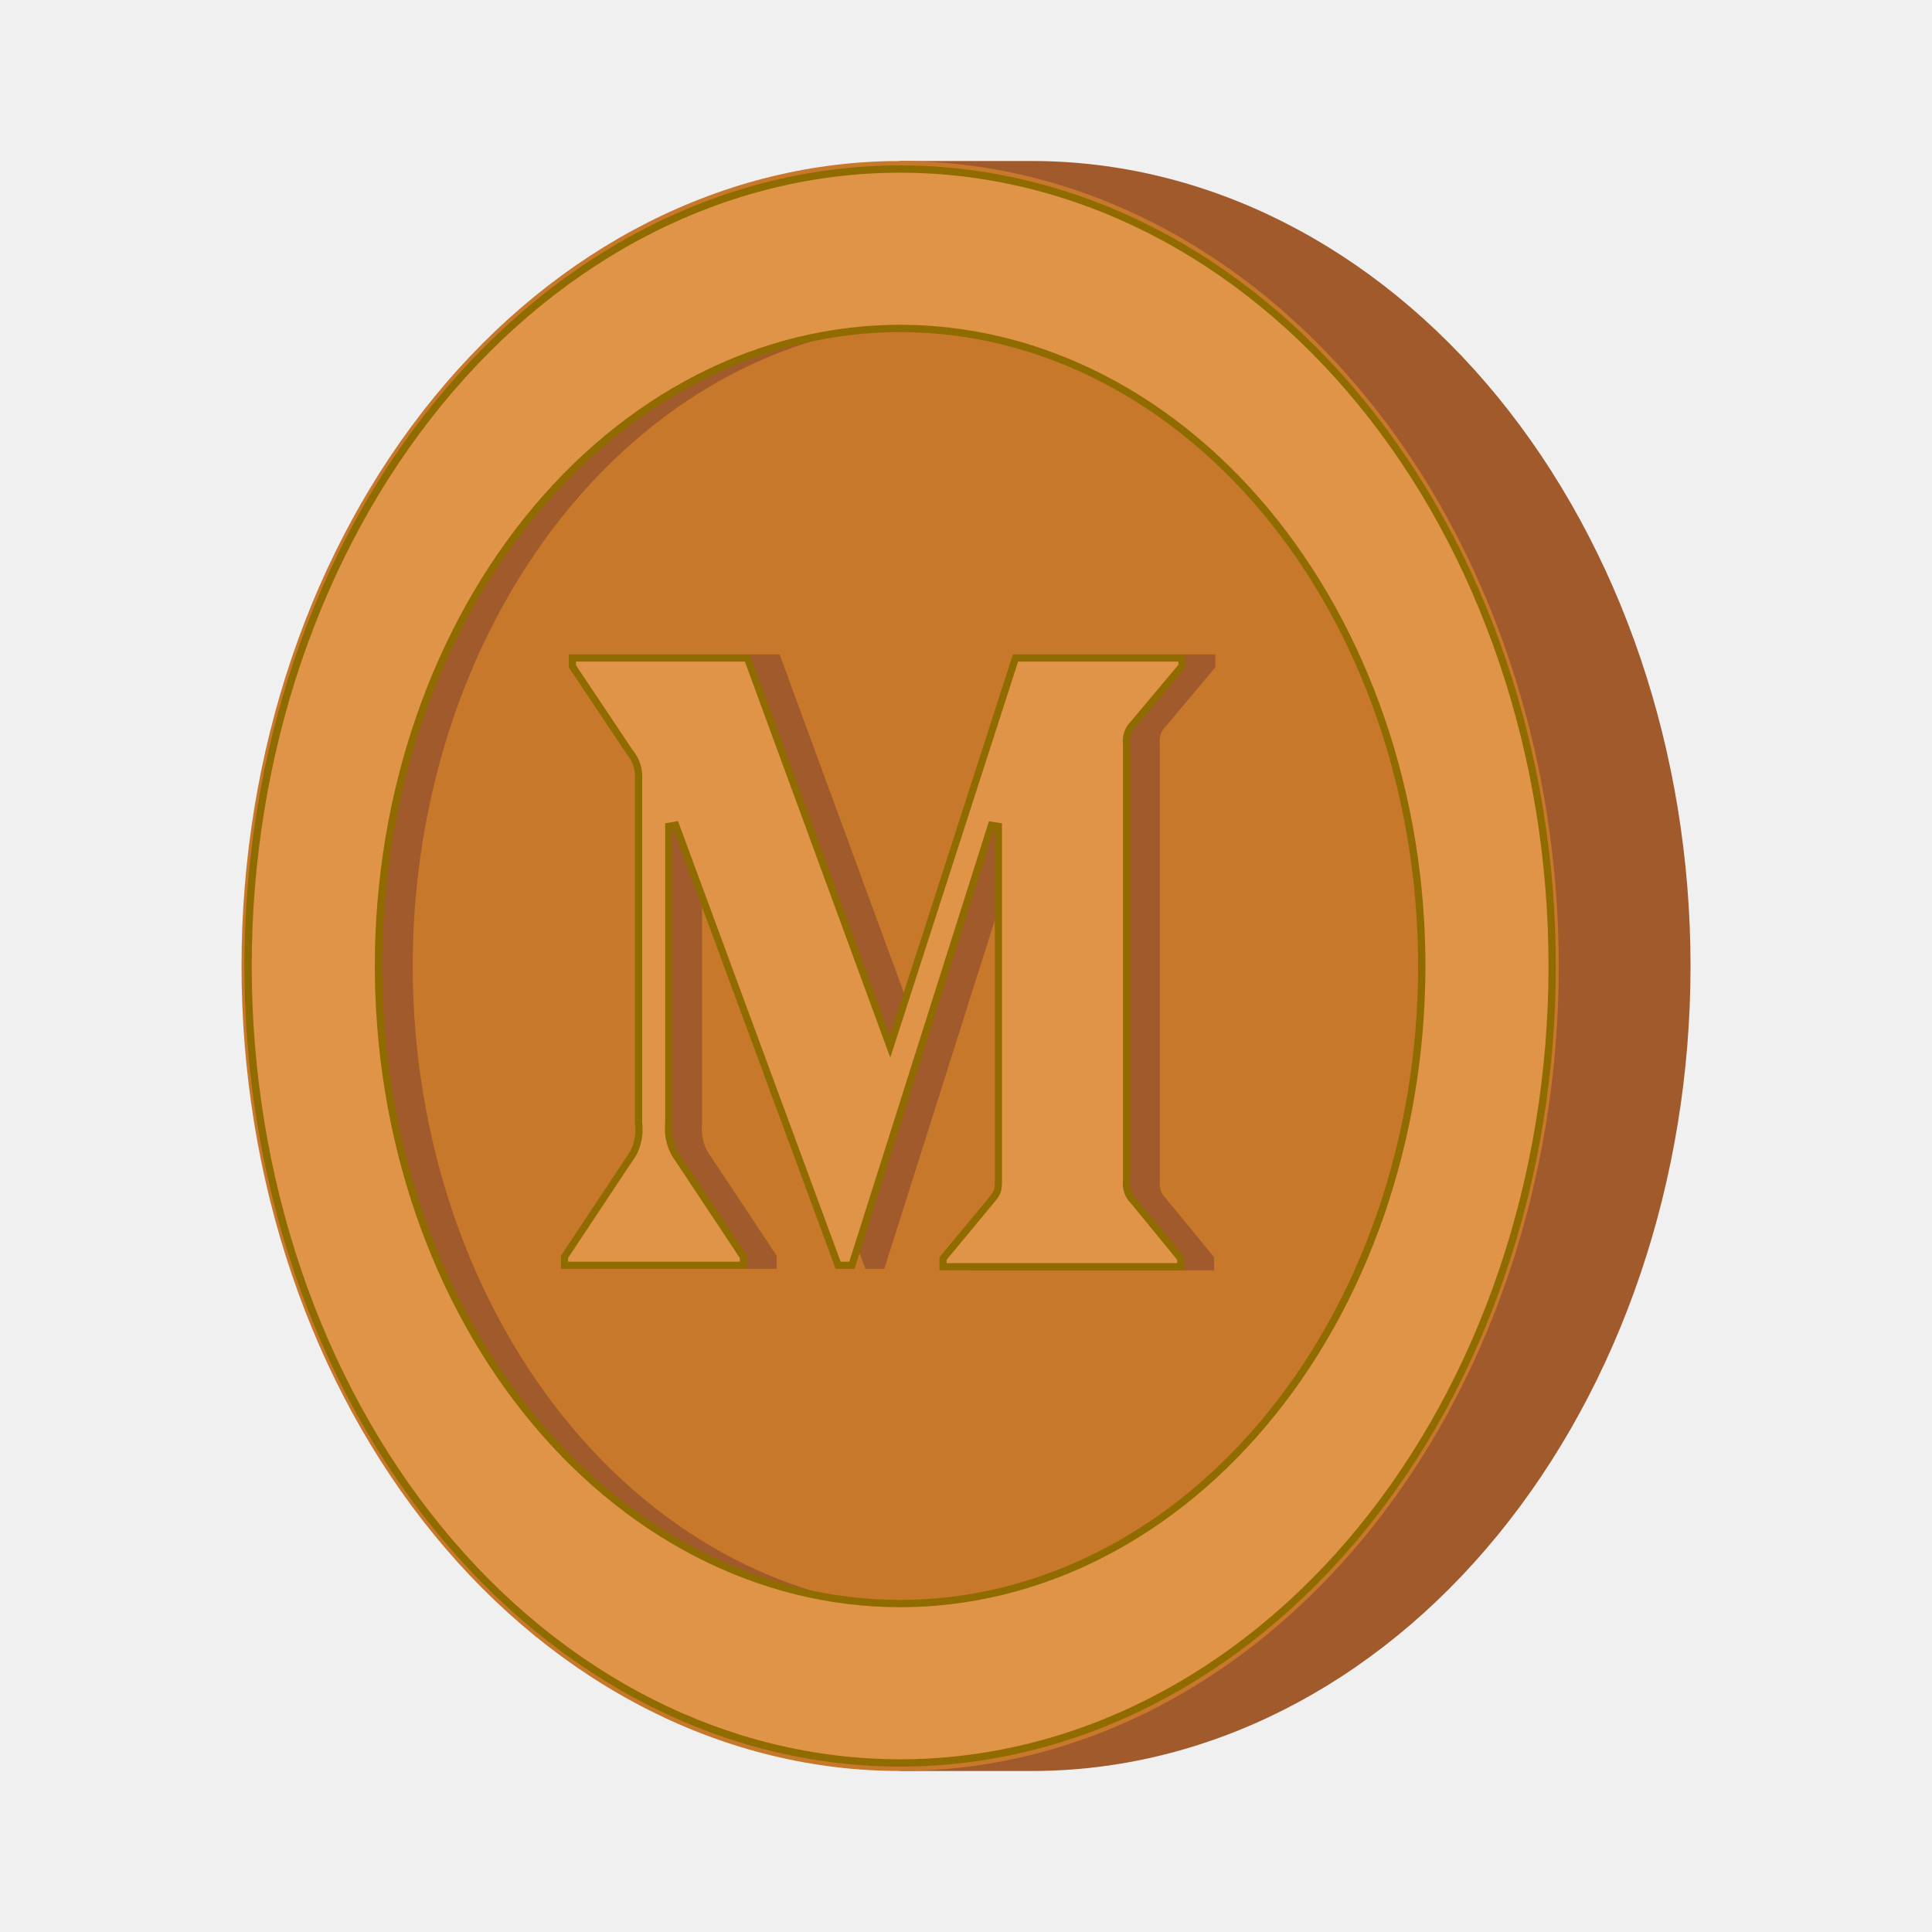
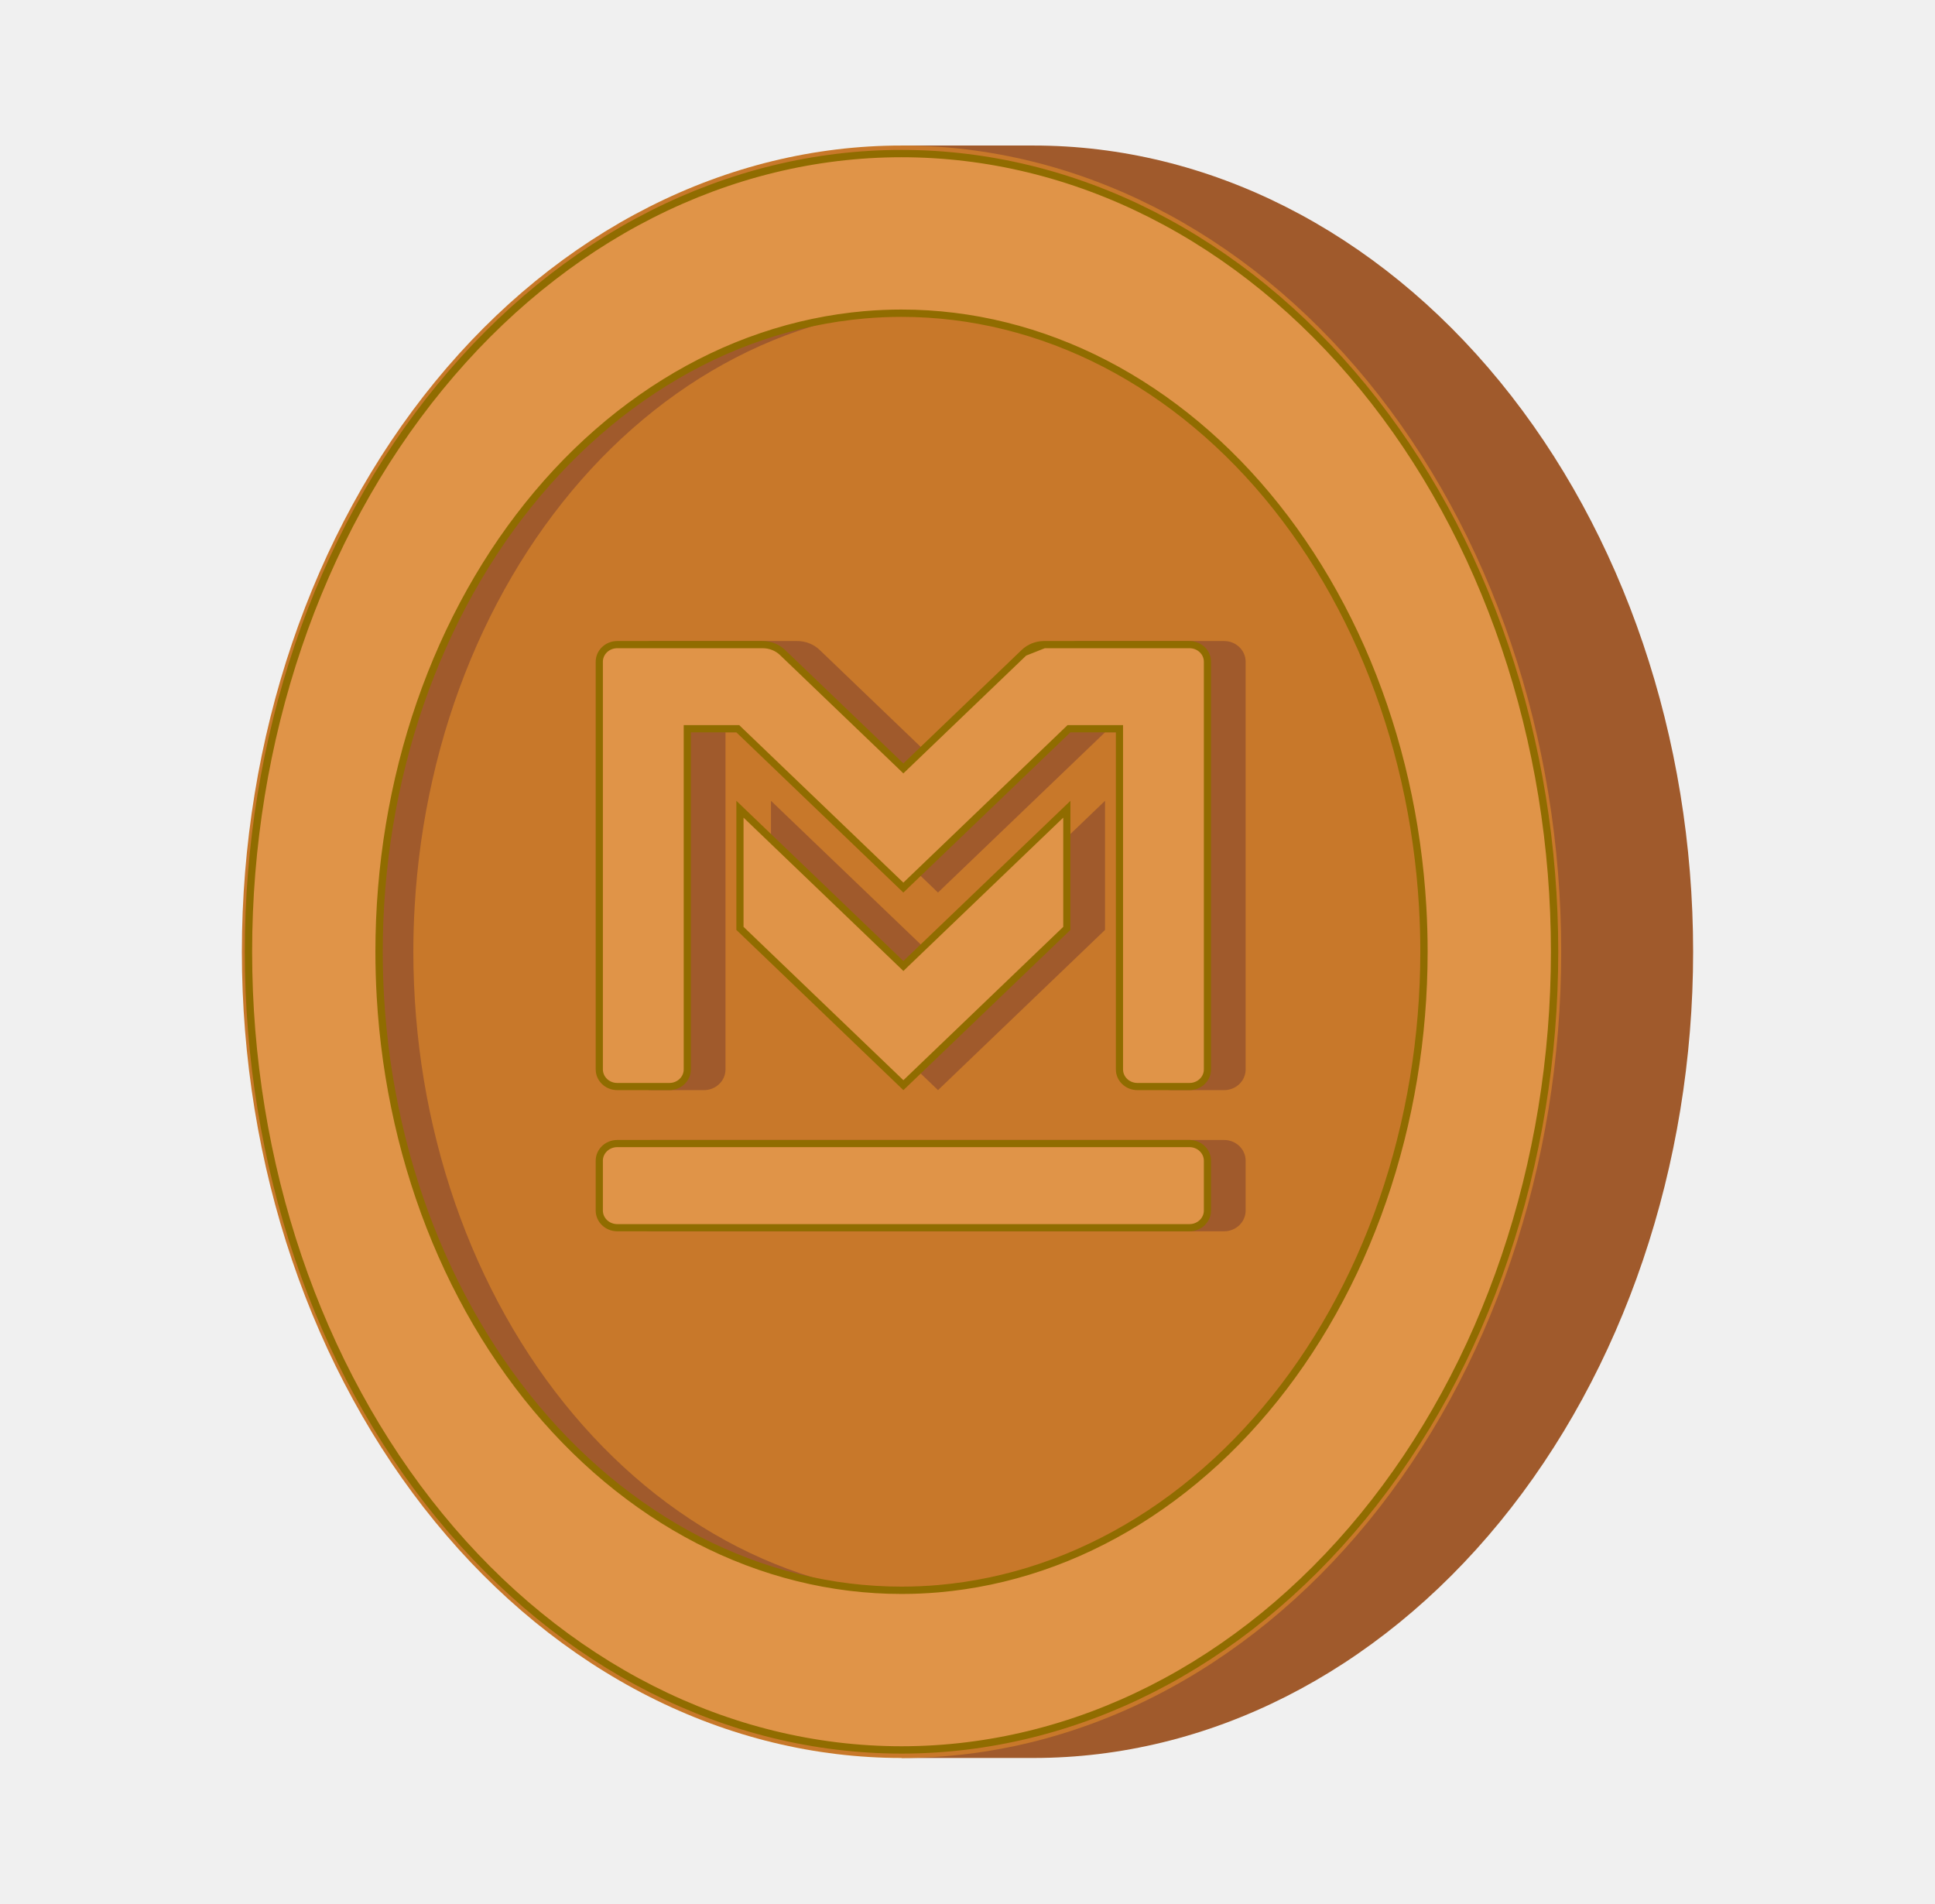
- <svg xmlns="http://www.w3.org/2000/svg" width="62" height="62" viewBox="0 0 62 62" fill="none">
-   <g clip-path="url(#clip0)">
-     <g clip-path="url(#clip1)">
-       <path d="M28.887 5.167V5.717C24.118 6.907 19.83 10.072 16.75 14.679C13.669 19.285 11.983 25.05 11.978 31C11.978 36.954 13.661 42.726 16.743 47.337C19.824 51.95 24.114 55.119 28.887 56.31V56.833H33.114C38.72 56.833 44.096 54.112 48.06 49.267C52.024 44.422 54.251 37.852 54.251 31C54.251 24.149 52.024 17.578 48.06 12.733C44.096 7.888 38.72 5.167 33.114 5.167L28.887 5.167Z" fill="#A05A2C" />
-       <path d="M50.023 31C50.023 34.393 49.477 37.752 48.414 40.886C47.352 44.02 45.795 46.868 43.833 49.267C41.87 51.666 39.54 53.569 36.976 54.867C34.411 56.165 31.663 56.833 28.887 56.833C26.111 56.833 23.363 56.165 20.799 54.867C18.234 53.569 15.904 51.666 13.941 49.267C11.979 46.868 10.422 44.02 9.36 40.886C8.297 37.752 7.751 34.393 7.751 31C7.751 24.149 9.978 17.578 13.941 12.733C17.905 7.888 23.281 5.167 28.887 5.167C34.493 5.167 39.869 7.888 43.833 12.733C47.797 17.578 50.023 24.149 50.023 31Z" fill="#C8782A" />
-       <path d="M20.981 7.75C17.4 9.858 14.378 13.158 12.262 17.271C10.145 21.383 9.021 26.142 9.017 31C9.023 35.861 10.15 40.621 12.27 44.734C14.39 48.847 17.416 52.145 21.001 54.25H30.153V51.667C29.754 51.667 29.355 51.649 28.957 51.615C28.395 51.566 27.835 51.483 27.279 51.366C26.724 51.249 26.174 51.098 25.63 50.913C25.087 50.729 24.552 50.512 24.026 50.262C23.501 50.013 22.986 49.731 22.484 49.418C21.981 49.106 21.492 48.763 21.017 48.391C20.543 48.018 20.084 47.617 19.643 47.189C19.201 46.761 18.777 46.305 18.373 45.825C17.968 45.345 17.584 44.841 17.221 44.314C16.858 43.787 16.516 43.238 16.198 42.669C15.88 42.1 15.585 41.513 15.314 40.908C15.044 40.303 14.799 39.683 14.579 39.048C14.36 38.413 14.166 37.766 14 37.107C13.833 36.449 13.693 35.781 13.581 35.106C13.469 34.431 13.385 33.749 13.329 33.063C13.273 32.378 13.244 31.689 13.244 31C13.244 30.512 13.258 30.025 13.287 29.538C13.327 28.851 13.395 28.166 13.49 27.487C13.586 26.808 13.71 26.136 13.861 25.472C14.011 24.808 14.189 24.153 14.393 23.511C14.598 22.869 14.828 22.24 15.084 21.626C15.34 21.012 15.62 20.414 15.925 19.834C16.23 19.254 16.558 18.693 16.908 18.153C17.259 17.614 17.631 17.096 18.024 16.601C18.416 16.107 18.829 15.637 19.26 15.193C19.692 14.749 20.141 14.332 20.606 13.943C21.071 13.554 21.552 13.194 22.047 12.863C22.542 12.533 23.049 12.233 23.569 11.965C24.088 11.696 24.618 11.46 25.157 11.256C25.695 11.053 26.242 10.882 26.794 10.745C27.347 10.608 27.904 10.505 28.465 10.437C29.026 10.368 29.59 10.333 30.153 10.333V7.75H20.981Z" fill="#A05A2C" />
-       <path d="M28.886 5.425C23.337 5.425 18.014 8.12 14.09 12.916C10.166 17.712 7.961 24.217 7.961 31C7.961 37.783 10.166 44.288 14.09 49.084C18.014 53.88 23.337 56.575 28.886 56.575C34.436 56.575 39.758 53.88 43.682 49.084C47.607 44.288 49.811 37.783 49.811 31C49.811 27.642 49.27 24.316 48.218 21.213C47.167 18.11 45.626 15.291 43.682 12.916C41.739 10.541 39.433 8.657 36.894 7.372C34.355 6.087 31.634 5.425 28.886 5.425ZM28.886 10.54C29.444 10.54 30.002 10.574 30.557 10.642C31.113 10.71 31.665 10.812 32.212 10.948C32.759 11.083 33.3 11.252 33.833 11.454C34.366 11.655 34.891 11.889 35.405 12.155C35.919 12.421 36.422 12.718 36.912 13.045C37.401 13.372 37.878 13.729 38.338 14.114C38.799 14.499 39.243 14.912 39.67 15.351C40.097 15.791 40.506 16.256 40.895 16.745C41.284 17.235 41.652 17.747 41.999 18.282C42.346 18.816 42.671 19.371 42.972 19.945C43.274 20.52 43.552 21.112 43.805 21.72C44.058 22.328 44.286 22.951 44.489 23.586C44.691 24.222 44.867 24.87 45.016 25.527C45.165 26.184 45.288 26.85 45.383 27.522C45.477 28.195 45.545 28.872 45.584 29.553C45.612 30.035 45.626 30.517 45.626 31C45.626 31.682 45.598 32.364 45.542 33.043C45.487 33.721 45.403 34.396 45.292 35.065C45.182 35.733 45.043 36.395 44.878 37.046C44.714 37.698 44.522 38.339 44.305 38.968C44.087 39.596 43.844 40.211 43.577 40.809C43.309 41.408 43.017 41.99 42.702 42.553C42.387 43.116 42.049 43.659 41.69 44.181C41.33 44.703 40.949 45.202 40.549 45.677C40.149 46.152 39.729 46.603 39.292 47.027C38.855 47.451 38.401 47.848 37.931 48.217C37.461 48.585 36.977 48.925 36.479 49.234C35.982 49.544 35.472 49.822 34.952 50.07C34.432 50.317 33.902 50.532 33.364 50.714C32.826 50.897 32.282 51.046 31.732 51.162C31.181 51.278 30.627 51.361 30.07 51.409C29.676 51.443 29.281 51.46 28.886 51.46C28.328 51.46 27.77 51.426 27.215 51.358C26.66 51.29 26.107 51.188 25.56 51.052C25.014 50.917 24.472 50.748 23.939 50.546C23.406 50.345 22.881 50.111 22.367 49.845C21.853 49.579 21.35 49.282 20.861 48.956C20.371 48.628 19.895 48.272 19.434 47.886C18.974 47.501 18.529 47.088 18.102 46.649C17.675 46.209 17.267 45.744 16.878 45.255C16.489 44.765 16.12 44.253 15.773 43.718C15.426 43.184 15.101 42.629 14.8 42.055C14.498 41.481 14.22 40.889 13.967 40.281C13.714 39.673 13.486 39.05 13.284 38.414C13.082 37.778 12.905 37.13 12.756 36.473C12.607 35.816 12.485 35.15 12.39 34.478C12.295 33.805 12.228 33.128 12.188 32.447C12.16 31.966 12.146 31.483 12.146 31C12.146 30.318 12.174 29.636 12.23 28.957C12.286 28.279 12.369 27.604 12.48 26.935C12.591 26.267 12.729 25.605 12.894 24.954C13.059 24.302 13.25 23.661 13.468 23.033C13.685 22.404 13.928 21.79 14.195 21.191C14.463 20.592 14.755 20.011 15.07 19.448C15.385 18.884 15.723 18.341 16.083 17.819C16.442 17.298 16.823 16.798 17.223 16.323C17.624 15.848 18.043 15.397 18.48 14.973C18.918 14.549 19.372 14.152 19.841 13.784C20.311 13.415 20.796 13.075 21.293 12.766C21.79 12.457 22.3 12.178 22.82 11.931C23.34 11.683 23.87 11.468 24.408 11.286C24.946 11.103 25.491 10.954 26.041 10.838C26.591 10.722 27.145 10.64 27.702 10.591C28.096 10.557 28.491 10.54 28.886 10.54Z" fill="#E09448" stroke="#906C00" stroke-width="0.235" />
+ <svg xmlns="http://www.w3.org/2000/svg" width="62" height="61" viewBox="0 0 62 61" fill="none">
+   <g clip-path="url(#clip0_1774_3711)">
+     <g clip-path="url(#clip1_1774_3711)">
+       <path d="M28.887 4.663V5.213C24.117 6.402 19.83 9.568 16.749 14.175C13.668 18.781 11.983 24.546 11.977 30.496C11.978 36.45 13.661 42.221 16.742 46.833C19.823 51.445 24.113 54.615 28.887 55.806V56.329H33.114C38.72 56.329 44.096 53.608 48.06 48.763C52.023 43.918 54.25 37.347 54.25 30.496C54.25 23.645 52.023 17.074 48.06 12.229C44.096 7.384 38.72 4.663 33.114 4.663L28.887 4.663Z" fill="#A05A2C" />
+       <path d="M50.023 30.496C50.023 33.888 49.477 37.248 48.414 40.382C47.352 43.516 45.795 46.364 43.833 48.763C41.87 51.162 39.54 53.065 36.975 54.363C34.411 55.661 31.663 56.329 28.887 56.329C26.111 56.329 23.363 55.661 20.798 54.363C18.234 53.065 15.904 51.162 13.941 48.763C11.979 46.364 10.422 43.516 9.359 40.382C8.297 37.248 7.75 33.888 7.75 30.496C7.75 23.645 9.977 17.074 13.941 12.229C17.905 7.384 23.281 4.663 28.887 4.663C34.493 4.663 39.869 7.384 43.833 12.229C47.796 17.074 50.023 23.645 50.023 30.496V30.496Z" fill="#C8782A" />
+       <path d="M20.981 7.246C17.4 9.354 14.378 12.654 12.262 16.767C10.145 20.879 9.021 25.638 9.017 30.496C9.023 35.357 10.15 40.117 12.27 44.23C14.39 48.343 17.416 51.641 21.001 53.746H30.154V51.163C29.754 51.163 29.355 51.145 28.957 51.111C28.395 51.062 27.835 50.979 27.279 50.862C26.724 50.745 26.174 50.594 25.63 50.41C25.087 50.225 24.552 50.008 24.026 49.758C23.501 49.509 22.986 49.227 22.484 48.914C21.981 48.602 21.492 48.259 21.017 47.887C20.543 47.514 20.084 47.113 19.643 46.685C19.201 46.257 18.777 45.801 18.373 45.321C17.968 44.841 17.584 44.337 17.221 43.81C16.858 43.283 16.516 42.734 16.198 42.165C15.88 41.597 15.585 41.009 15.314 40.404C15.044 39.8 14.799 39.179 14.579 38.544C14.36 37.909 14.166 37.262 14 36.603C13.833 35.945 13.693 35.277 13.581 34.602C13.469 33.927 13.385 33.245 13.329 32.559C13.273 31.874 13.244 31.185 13.244 30.496C13.244 30.008 13.258 29.521 13.287 29.034C13.327 28.347 13.395 27.662 13.49 26.983C13.586 26.304 13.71 25.632 13.861 24.968C14.011 24.304 14.189 23.649 14.393 23.007C14.598 22.365 14.828 21.736 15.084 21.122C15.34 20.508 15.62 19.91 15.925 19.33C16.23 18.75 16.558 18.189 16.908 17.649C17.259 17.11 17.631 16.592 18.024 16.097C18.416 15.603 18.829 15.133 19.26 14.689C19.692 14.245 20.141 13.828 20.606 13.439C21.071 13.05 21.552 12.69 22.047 12.359C22.542 12.029 23.05 11.729 23.569 11.461C24.088 11.192 24.618 10.956 25.157 10.752C25.695 10.549 26.242 10.378 26.794 10.241C27.347 10.104 27.904 10.001 28.465 9.933C29.026 9.864 29.59 9.829 30.154 9.829V7.246H20.981Z" fill="#A05A2C" />
+       <path d="M28.886 4.921C23.336 4.921 18.014 7.615 14.09 12.412C10.165 17.208 7.961 23.713 7.961 30.496C7.961 37.279 10.165 43.784 14.09 48.58C18.014 53.376 23.336 56.071 28.886 56.071C34.436 56.071 39.758 53.376 43.682 48.58C47.606 43.784 49.811 37.279 49.811 30.496C49.811 27.137 49.27 23.812 48.218 20.709C47.166 17.606 45.625 14.787 43.682 12.412C41.739 10.037 39.432 8.153 36.894 6.868C34.355 5.582 31.634 4.921 28.886 4.921V4.921ZM28.886 10.036C29.444 10.036 30.002 10.07 30.557 10.138C31.113 10.206 31.665 10.308 32.212 10.444C32.759 10.579 33.3 10.748 33.833 10.95C34.366 11.151 34.891 11.385 35.405 11.651C35.919 11.917 36.422 12.214 36.911 12.541C37.401 12.868 37.877 13.224 38.338 13.61C38.799 13.995 39.243 14.408 39.67 14.847C40.097 15.287 40.506 15.752 40.894 16.241C41.283 16.731 41.652 17.243 41.999 17.778C42.346 18.312 42.671 18.867 42.972 19.441C43.274 20.015 43.552 20.607 43.805 21.215C44.058 21.823 44.286 22.446 44.488 23.082C44.691 23.718 44.867 24.366 45.016 25.023C45.165 25.68 45.288 26.346 45.382 27.018C45.477 27.691 45.544 28.368 45.584 29.049C45.612 29.53 45.626 30.013 45.626 30.496C45.626 31.178 45.598 31.86 45.542 32.538C45.486 33.217 45.403 33.892 45.292 34.561C45.181 35.229 45.043 35.891 44.878 36.542C44.713 37.194 44.522 37.835 44.304 38.464C44.087 39.092 43.844 39.706 43.577 40.305C43.309 40.904 43.017 41.485 42.702 42.048C42.387 42.611 42.049 43.155 41.689 43.677C41.33 44.198 40.949 44.698 40.549 45.173C40.148 45.648 39.729 46.099 39.292 46.523C38.855 46.947 38.4 47.344 37.931 47.712C37.461 48.081 36.977 48.421 36.479 48.73C35.982 49.039 35.472 49.318 34.952 49.565C34.432 49.813 33.902 50.028 33.364 50.21C32.826 50.393 32.281 50.542 31.731 50.658C31.181 50.774 30.627 50.856 30.07 50.905C29.676 50.939 29.281 50.956 28.886 50.956C28.328 50.956 27.77 50.922 27.215 50.854C26.659 50.786 26.107 50.684 25.56 50.548C25.013 50.413 24.472 50.244 23.939 50.042C23.406 49.841 22.881 49.606 22.367 49.341C21.853 49.075 21.35 48.778 20.86 48.451C20.371 48.124 19.895 47.767 19.434 47.382C18.973 46.997 18.529 46.584 18.102 46.145C17.675 45.705 17.266 45.24 16.877 44.751C16.489 44.261 16.12 43.748 15.773 43.214C15.426 42.68 15.101 42.124 14.8 41.55C14.498 40.977 14.22 40.384 13.967 39.776C13.714 39.169 13.486 38.546 13.284 37.91C13.081 37.274 12.905 36.626 12.756 35.969C12.607 35.312 12.484 34.646 12.389 33.974C12.295 33.301 12.227 32.624 12.188 31.943C12.16 31.462 12.146 30.979 12.146 30.496C12.146 29.814 12.174 29.132 12.23 28.453C12.285 27.775 12.369 27.1 12.48 26.431C12.591 25.763 12.729 25.101 12.894 24.45C13.059 23.798 13.25 23.157 13.467 22.529C13.685 21.9 13.928 21.285 14.195 20.687C14.463 20.088 14.755 19.506 15.07 18.943C15.385 18.38 15.723 17.837 16.082 17.315C16.442 16.794 16.823 16.294 17.223 15.819C17.623 15.344 18.043 14.893 18.48 14.469C18.917 14.045 19.372 13.648 19.841 13.279C20.311 12.911 20.795 12.571 21.293 12.262C21.79 11.952 22.3 11.674 22.82 11.426C23.34 11.179 23.87 10.964 24.408 10.782C24.946 10.599 25.491 10.45 26.041 10.334C26.591 10.218 27.145 10.136 27.702 10.087C28.096 10.053 28.491 10.036 28.886 10.036V10.036Z" fill="#E09448" stroke="#906C00" stroke-width="0.235" />
    </g>
-     <path d="M21.331 25.032C21.356 24.726 21.262 24.424 21.078 24.219L19.207 21.418V21H25.018L29.51 33.235L33.459 21H39V21.418L37.399 23.324C37.261 23.454 37.193 23.669 37.221 23.882V37.883C37.193 38.096 37.261 38.31 37.399 38.441L38.962 40.346V40.765H31.101V40.346L32.72 38.394C32.879 38.197 32.879 38.139 32.879 37.837V26.519L28.378 40.718H27.77L22.529 26.519V36.036C22.485 36.436 22.592 36.839 22.819 37.128L24.925 40.3V40.718H18.954V40.3L21.06 37.128C21.285 36.838 21.386 36.432 21.331 36.036V25.032Z" fill="#A05A2C" />
-     <path d="M28.666 33.271L32.589 21.115H37.931V21.376L36.361 23.245C36.198 23.403 36.123 23.65 36.152 23.889V37.876C36.123 38.114 36.198 38.361 36.361 38.519L37.893 40.388V40.65H30.262V40.388L31.855 38.468L31.856 38.467C31.938 38.364 31.99 38.285 32.017 38.183C32.04 38.092 32.04 37.989 32.04 37.851L32.04 37.837V26.519L31.816 26.485L27.34 40.603H26.896L21.683 26.479L21.46 26.519V36.029C21.415 36.453 21.528 36.882 21.772 37.195L23.856 40.335V40.603H18.115V40.335L20.199 37.195C20.442 36.88 20.548 36.448 20.492 36.028V25.037C20.518 24.708 20.418 24.379 20.216 24.148L18.368 21.383V21.115H23.984L28.448 33.275L28.563 33.588L28.666 33.271Z" fill="#E09448" stroke="#906C00" stroke-width="0.23" />
+     <path d="M39.221 36.527H20.888C20.506 36.527 20.196 36.824 20.196 37.191V38.789C20.196 39.156 20.506 39.453 20.888 39.453H39.221C39.602 39.453 39.912 39.156 39.912 38.789V37.191C39.912 36.824 39.602 36.527 39.221 36.527Z" fill="#A05A2C" />
+     <path d="M33.846 20.825L30.054 24.462L26.263 20.825C26.072 20.642 25.814 20.54 25.545 20.54H20.888C20.704 20.54 20.528 20.609 20.399 20.734C20.269 20.858 20.196 21.027 20.196 21.203V34.268C20.196 34.444 20.269 34.612 20.399 34.736C20.529 34.861 20.704 34.93 20.888 34.93H22.555C22.738 34.93 22.914 34.861 23.043 34.736C23.173 34.612 23.246 34.443 23.246 34.268V23.465H24.702L30.054 28.599L35.406 23.465H36.863V34.268C36.863 34.443 36.936 34.612 37.065 34.736C37.195 34.861 37.37 34.93 37.554 34.93H39.221C39.404 34.93 39.58 34.861 39.71 34.736C39.839 34.612 39.912 34.444 39.912 34.268V21.203C39.912 21.116 39.894 21.029 39.86 20.949C39.825 20.869 39.774 20.795 39.71 20.734C39.645 20.672 39.569 20.623 39.486 20.59C39.402 20.557 39.312 20.54 39.221 20.54H34.564C34.294 20.54 34.036 20.642 33.846 20.825Z" fill="#A05A2C" />
+     <path d="M35.407 25.659L30.055 30.793L24.703 25.659V29.796L30.055 34.93L35.407 29.796V25.659Z" fill="#A05A2C" />
+     <path d="M19.779 36.642H38.112C38.434 36.642 38.688 36.892 38.688 37.191V38.789C38.688 39.088 38.434 39.338 38.112 39.338H19.779C19.456 39.338 19.202 39.088 19.202 38.789V37.191C19.202 36.892 19.456 36.642 19.779 36.642Z" fill="#E09448" stroke="#906C00" stroke-width="0.23" />
+     <path d="M32.816 20.908L32.816 20.908L29.025 24.545L28.945 24.622L28.866 24.545L25.074 20.908L25.074 20.908C24.906 20.746 24.676 20.655 24.436 20.655H19.779C19.624 20.655 19.477 20.713 19.369 20.817C19.262 20.92 19.202 21.059 19.202 21.203L19.202 34.268C19.203 34.411 19.262 34.55 19.37 34.653C19.477 34.757 19.624 34.815 19.779 34.815H21.446C21.6 34.815 21.747 34.757 21.855 34.653C21.962 34.55 22.022 34.411 22.022 34.268V23.465V23.35H22.137H23.593H23.64L23.673 23.382L28.945 28.44L34.218 23.382L34.251 23.35H34.297H35.754H35.869V23.465V34.268C35.869 34.411 35.928 34.55 36.036 34.653C36.144 34.757 36.291 34.815 36.445 34.815H38.112C38.266 34.815 38.413 34.757 38.521 34.653C38.629 34.55 38.688 34.411 38.688 34.268V21.203C38.688 21.131 38.674 21.061 38.645 20.994C38.617 20.928 38.575 20.868 38.521 20.817C38.468 20.766 38.404 20.725 38.334 20.697C38.264 20.669 38.188 20.655 38.112 20.655L33.455 20.655L32.816 20.908ZM32.816 20.908C32.985 20.746 33.215 20.655 33.455 20.655L32.816 20.908Z" fill="#E09448" stroke="#906C00" stroke-width="0.23" />
+     <path d="M28.866 30.876L28.946 30.953L29.025 30.876L34.183 25.929V29.747L28.946 34.771L23.709 29.747V25.929L28.866 30.876Z" fill="#E09448" stroke="#906C00" stroke-width="0.23" />
  </g>
  <defs>
-     <clipPath id="clip0">
-       <rect width="62" height="62" fill="white" />
+     <clipPath id="clip0_1774_3711">
+       <rect width="62" height="62" fill="white" transform="translate(0 -1)" />
    </clipPath>
-     <clipPath id="clip1">
-       <rect width="48" height="116.16" fill="white" transform="translate(6.99976 -59.1604)" />
+     <clipPath id="clip1_1774_3711">
+       <rect width="48" height="52" fill="white" transform="translate(7 4.49609)" />
    </clipPath>
  </defs>
</svg>
